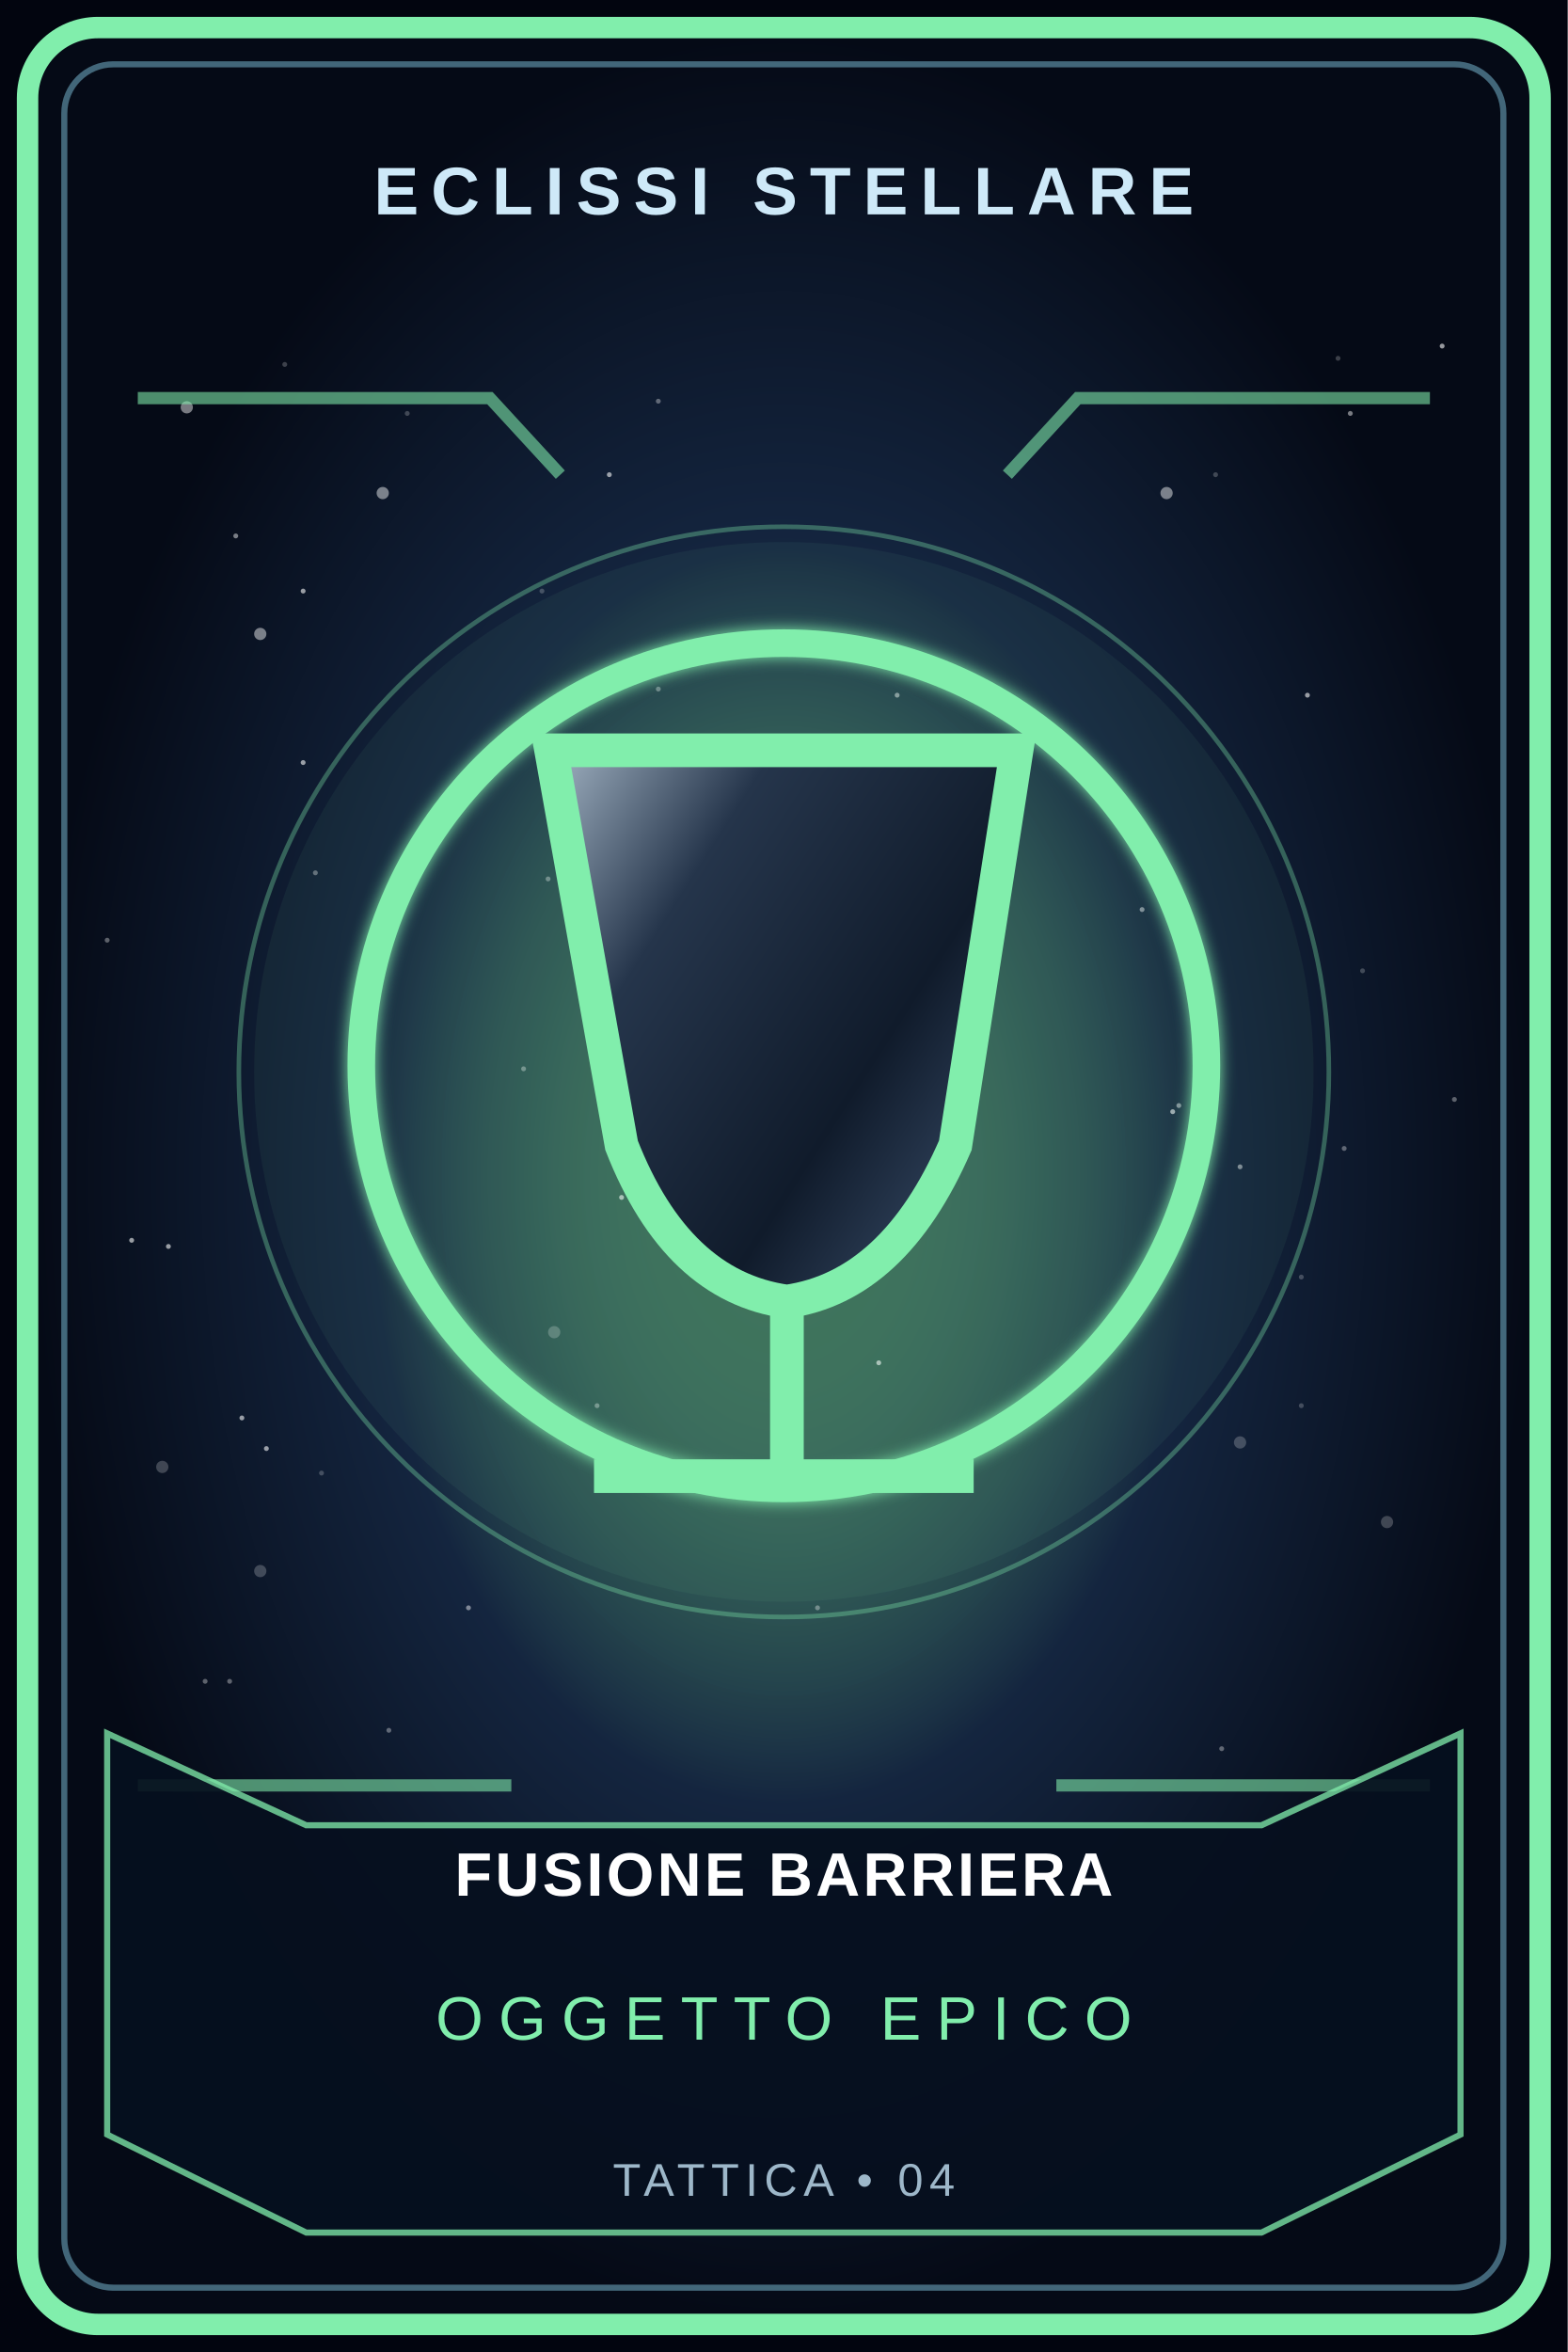
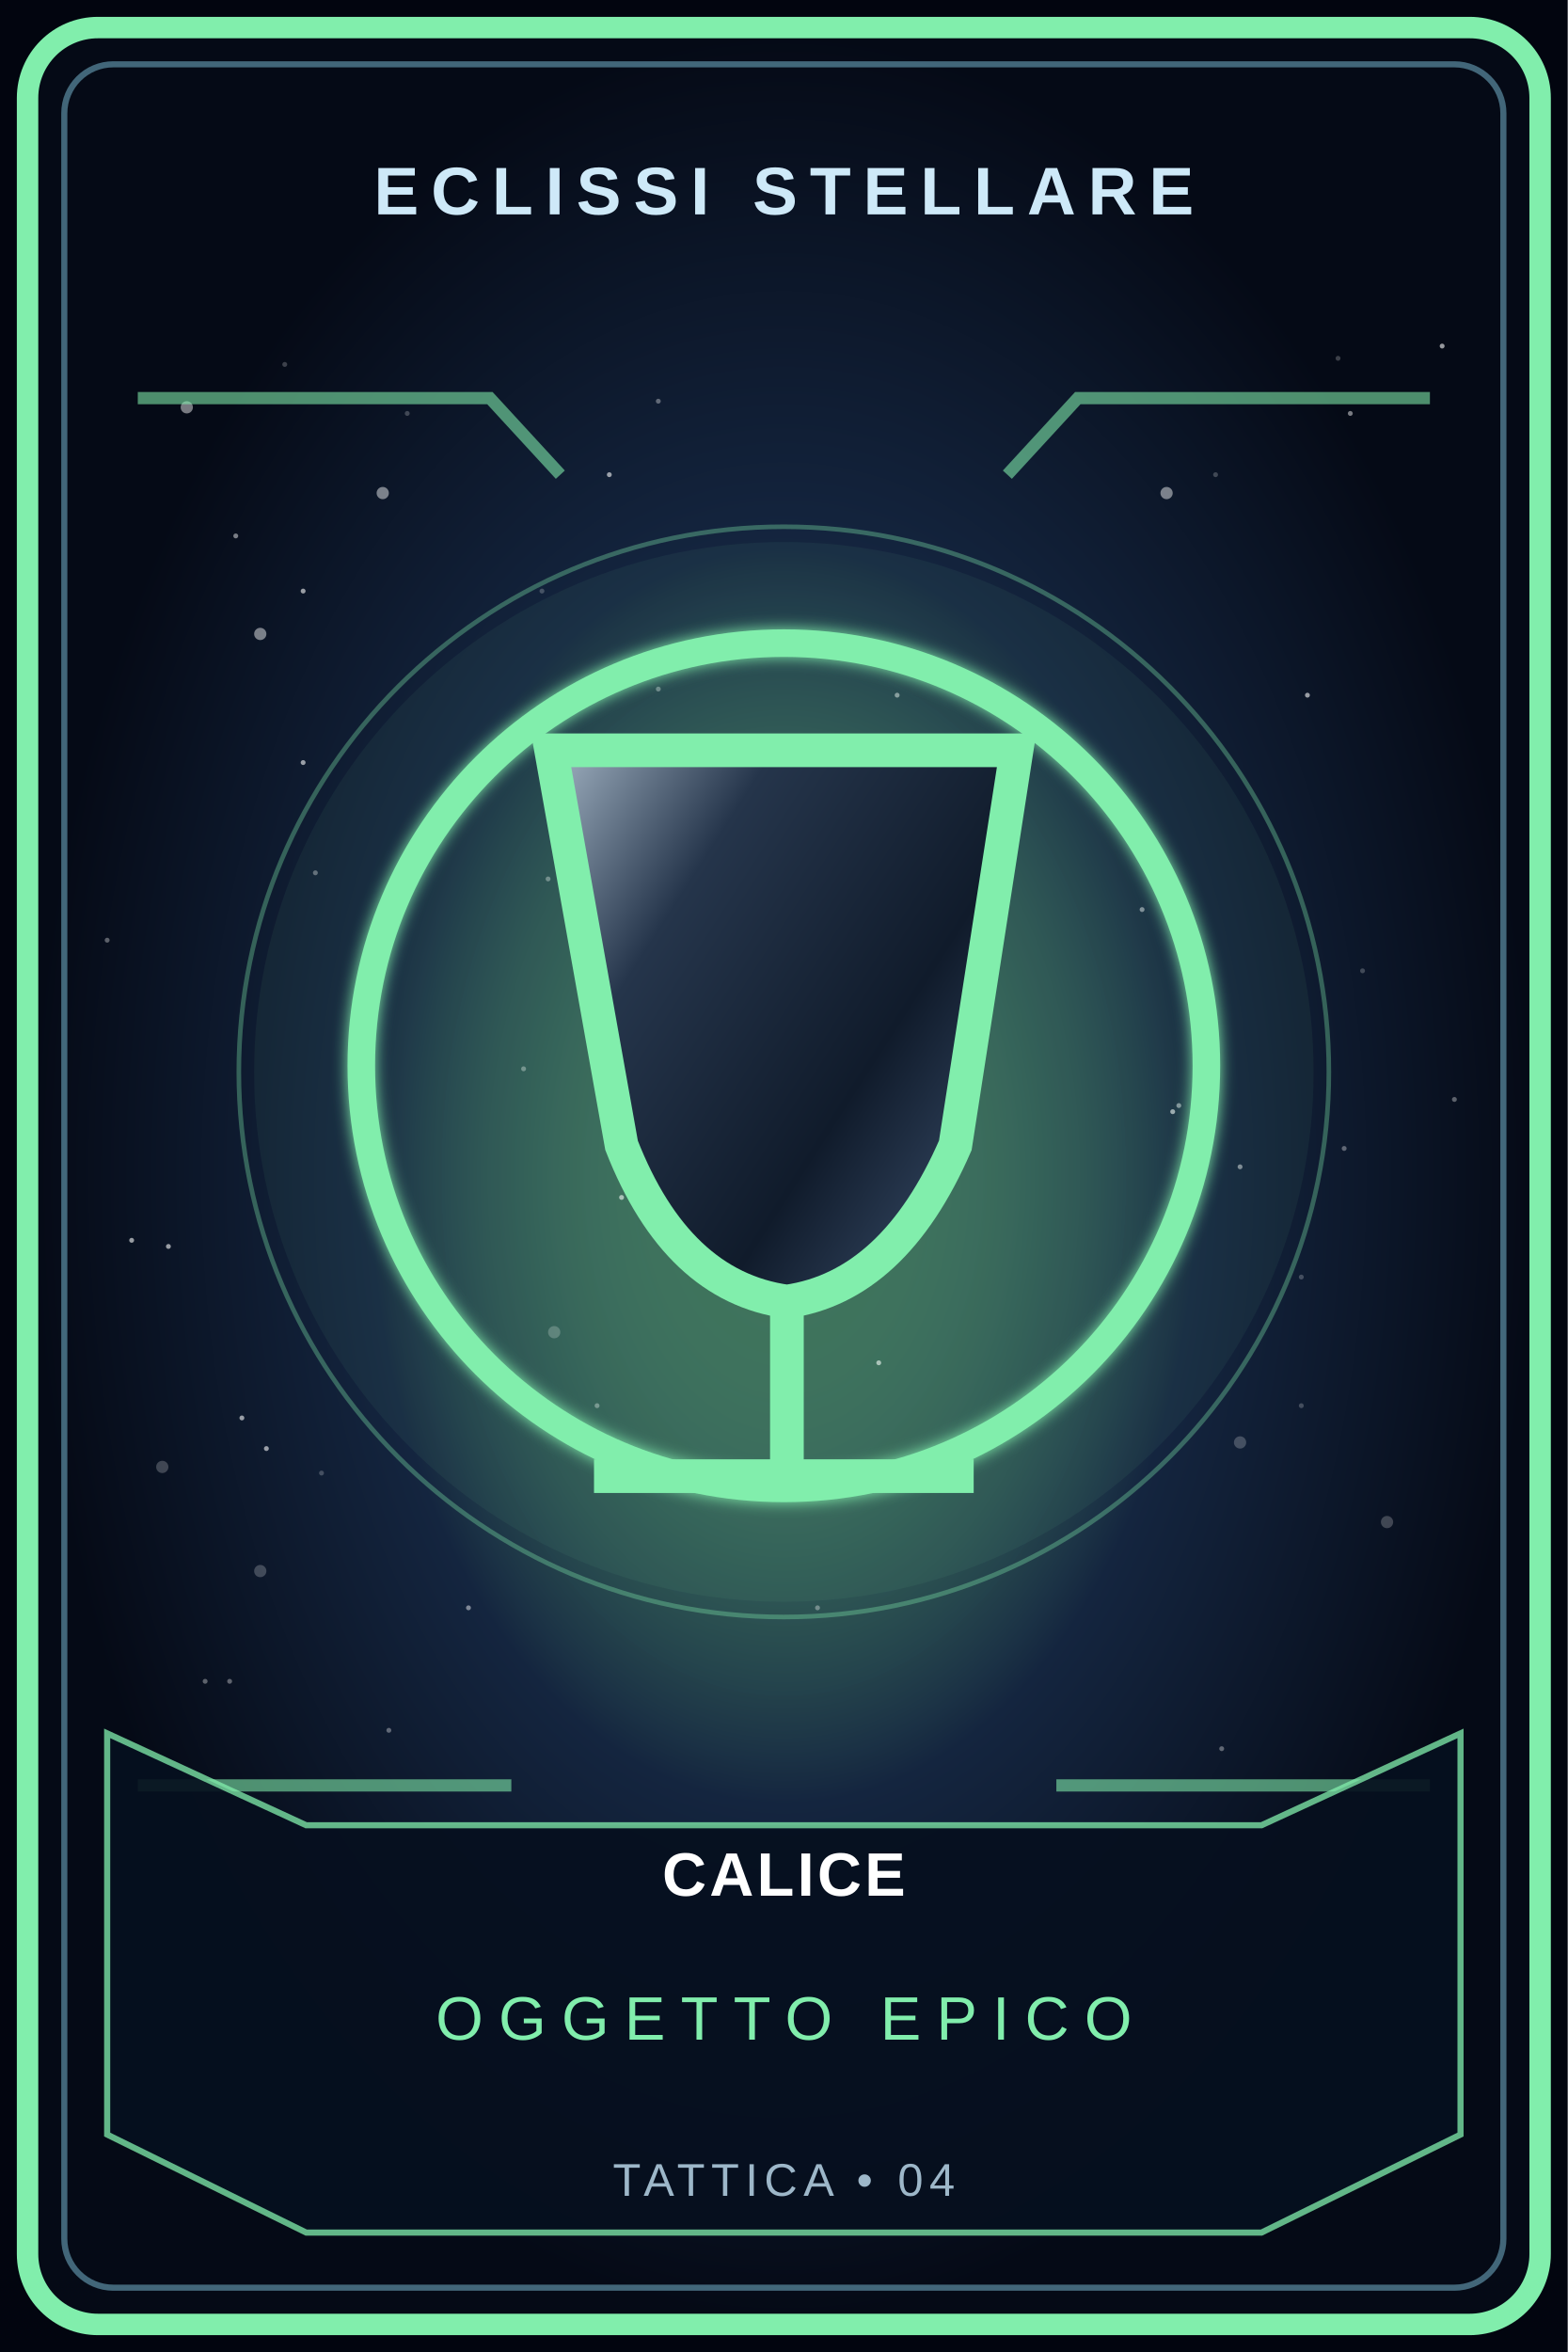
<svg xmlns="http://www.w3.org/2000/svg" width="512" height="768" viewBox="0 0 512 768" role="img" aria-label="Calice di Drenaggio">
  <defs>
    <radialGradient id="bg">
      <stop offset="0" stop-color="#81eeac" stop-opacity=".42" />
      <stop offset=".55" stop-color="#14253f" />
      <stop offset="1" stop-color="#050a16" />
    </radialGradient>
    <linearGradient id="metal" x1="0" x2="1" y1="0" y2="1">
      <stop stop-color="#a3b4c4" />
      <stop offset=".24" stop-color="#25354b" />
      <stop offset=".56" stop-color="#101b2b" />
      <stop offset=".85" stop-color="#405674" />
      <stop offset="1" stop-color="#a4b9ce" />
    </linearGradient>
    <radialGradient id="core">
      <stop stop-color="#ffffff" />
      <stop offset=".27" stop-color="#81eeac" />
      <stop offset=".7" stop-color="#213850" />
      <stop offset="1" stop-color="#060c1a" />
    </radialGradient>
    <filter id="glow" x="-80%" y="-80%" width="260%" height="260%">
      <feGaussianBlur stdDeviation="2.5" result="g" />
      <feMerge>
        <feMergeNode in="g" />
        <feMergeNode in="SourceGraphic" />
      </feMerge>
    </filter>
  </defs>
  <rect width="512" height="768" fill="#02050f" />
  <rect x="9" y="9" width="494" height="750" rx="23" fill="url(#bg)" stroke="#81eeac" stroke-width="7" />
  <rect x="21" y="21" width="470" height="726" rx="16" fill="none" stroke="#8cd7f2" stroke-opacity=".45" stroke-width="2" />
  <circle cx="85" cy="513" r="2" fill="#fff" opacity="0.22" />
  <circle cx="475" cy="359" r="0.8" fill="#fff" opacity="0.34" />
  <circle cx="405" cy="381" r="0.8" fill="#fff" opacity="0.46" />
  <circle cx="43" cy="405" r="0.8" fill="#fff" opacity="0.58" />
  <circle cx="445" cy="317" r="0.8" fill="#fff" opacity="0.22" />
  <circle cx="127" cy="565" r="0.8" fill="#fff" opacity="0.34" />
  <circle cx="381" cy="161" r="2" fill="#fff" opacity="0.46" />
  <circle cx="203" cy="391" r="0.8" fill="#fff" opacity="0.58" />
  <circle cx="93" cy="119" r="0.8" fill="#fff" opacity="0.22" />
  <circle cx="103" cy="285" r="0.8" fill="#fff" opacity="0.34" />
  <circle cx="385" cy="361" r="0.8" fill="#fff" opacity="0.46" />
  <circle cx="311" cy="249" r="0.8" fill="#fff" opacity="0.58" />
  <circle cx="53" cy="479" r="2" fill="#fff" opacity="0.22" />
  <circle cx="35" cy="307" r="0.8" fill="#fff" opacity="0.34" />
  <circle cx="373" cy="297" r="0.8" fill="#fff" opacity="0.46" />
  <circle cx="87" cy="473" r="0.8" fill="#fff" opacity="0.58" />
  <circle cx="105" cy="481" r="0.8" fill="#fff" opacity="0.22" />
  <circle cx="67" cy="549" r="0.8" fill="#fff" opacity="0.34" />
  <circle cx="61" cy="133" r="2" fill="#fff" opacity="0.46" />
  <circle cx="99" cy="193" r="0.8" fill="#fff" opacity="0.58" />
  <circle cx="397" cy="155" r="0.8" fill="#fff" opacity="0.22" />
  <circle cx="179" cy="287" r="0.8" fill="#fff" opacity="0.34" />
  <circle cx="293" cy="227" r="0.8" fill="#fff" opacity="0.46" />
  <circle cx="471" cy="113" r="0.8" fill="#fff" opacity="0.58" />
  <circle cx="453" cy="497" r="2" fill="#fff" opacity="0.22" />
  <circle cx="267" cy="525" r="0.8" fill="#fff" opacity="0.34" />
  <circle cx="153" cy="525" r="0.8" fill="#fff" opacity="0.46" />
  <circle cx="287" cy="445" r="0.8" fill="#fff" opacity="0.58" />
  <circle cx="177" cy="193" r="0.8" fill="#fff" opacity="0.22" />
  <circle cx="171" cy="349" r="0.8" fill="#fff" opacity="0.34" />
  <circle cx="85" cy="207" r="2" fill="#fff" opacity="0.46" />
  <circle cx="427" cy="227" r="0.8" fill="#fff" opacity="0.58" />
  <circle cx="425" cy="417" r="0.8" fill="#fff" opacity="0.22" />
  <circle cx="195" cy="459" r="0.8" fill="#fff" opacity="0.34" />
  <circle cx="441" cy="135" r="0.8" fill="#fff" opacity="0.46" />
  <circle cx="55" cy="407" r="0.8" fill="#fff" opacity="0.58" />
  <circle cx="181" cy="435" r="2" fill="#fff" opacity="0.22" />
  <circle cx="75" cy="549" r="0.8" fill="#fff" opacity="0.34" />
  <circle cx="245" cy="281" r="0.8" fill="#fff" opacity="0.46" />
  <circle cx="99" cy="249" r="0.8" fill="#fff" opacity="0.58" />
  <circle cx="133" cy="135" r="0.8" fill="#fff" opacity="0.22" />
  <circle cx="399" cy="571" r="0.8" fill="#fff" opacity="0.34" />
  <circle cx="125" cy="161" r="2" fill="#fff" opacity="0.46" />
  <circle cx="383" cy="363" r="0.8" fill="#fff" opacity="0.58" />
  <circle cx="425" cy="459" r="0.8" fill="#fff" opacity="0.22" />
  <circle cx="439" cy="375" r="0.8" fill="#fff" opacity="0.34" />
  <circle cx="273" cy="279" r="0.8" fill="#fff" opacity="0.46" />
  <circle cx="199" cy="155" r="0.8" fill="#fff" opacity="0.58" />
  <circle cx="405" cy="471" r="2" fill="#fff" opacity="0.22" />
  <circle cx="215" cy="225" r="0.8" fill="#fff" opacity="0.34" />
  <circle cx="77" cy="175" r="0.8" fill="#fff" opacity="0.46" />
  <circle cx="79" cy="463" r="0.8" fill="#fff" opacity="0.58" />
  <circle cx="437" cy="117" r="0.8" fill="#fff" opacity="0.22" />
  <circle cx="215" cy="131" r="0.8" fill="#fff" opacity="0.34" />
  <circle cx="256" cy="350" r="173" fill="#81eeac" opacity=".055" />
  <circle cx="256" cy="350" r="178" stroke="#81eeac" stroke-width="1.5" opacity=".34" fill="none" />
  <path d="M45 130L160 130L183 155M467 130L352 130L329 155M45 583L167 583M467 583L345 583" fill="none" stroke="#81eeac" stroke-width="4" opacity=".58" />
  <g>
    <circle cx="256" cy="348" r="138" fill="none" stroke="#81eeac" stroke-width="9" filter="url(#glow)" />
    <path d="M180 245L332 245L312 374Q292 420 257 425Q221 420 203 374Z M257 425V478M194 482H318" fill="url(#metal)" stroke="#81eeac" stroke-width="11" />
  </g>
  <path d="M35 566L100 596H412L477 566L477 697L412 729H100L35 697Z" fill="#06101fec" stroke="#81eeac" stroke-opacity=".75" stroke-width="2" />
  <text x="256" y="70" text-anchor="middle" font-family="Arial,sans-serif" font-weight="bold" font-size="22" fill="#cee9f8" letter-spacing="4">ECLISSI STELLARE</text>
-   <text x="256" y="619" text-anchor="middle" font-family="Arial,sans-serif" font-weight="bold" font-size="20" fill="#ffffff" letter-spacing="1">FUSIONE BARRIERA</text>
+   <text x="256" y="619" text-anchor="middle" font-family="Arial,sans-serif" font-weight="bold" font-size="20" fill="#ffffff" letter-spacing="1">CALICE</text>
  <text x="256" y="666" text-anchor="middle" font-family="Arial,sans-serif" font-size="20" fill="#81eeac" letter-spacing="5">OGGETTO EPICO</text>
  <text x="256" y="717" text-anchor="middle" font-family="Arial,sans-serif" font-size="15" fill="#9db7c9" letter-spacing="2">TATTICA  •  04</text>
</svg>
